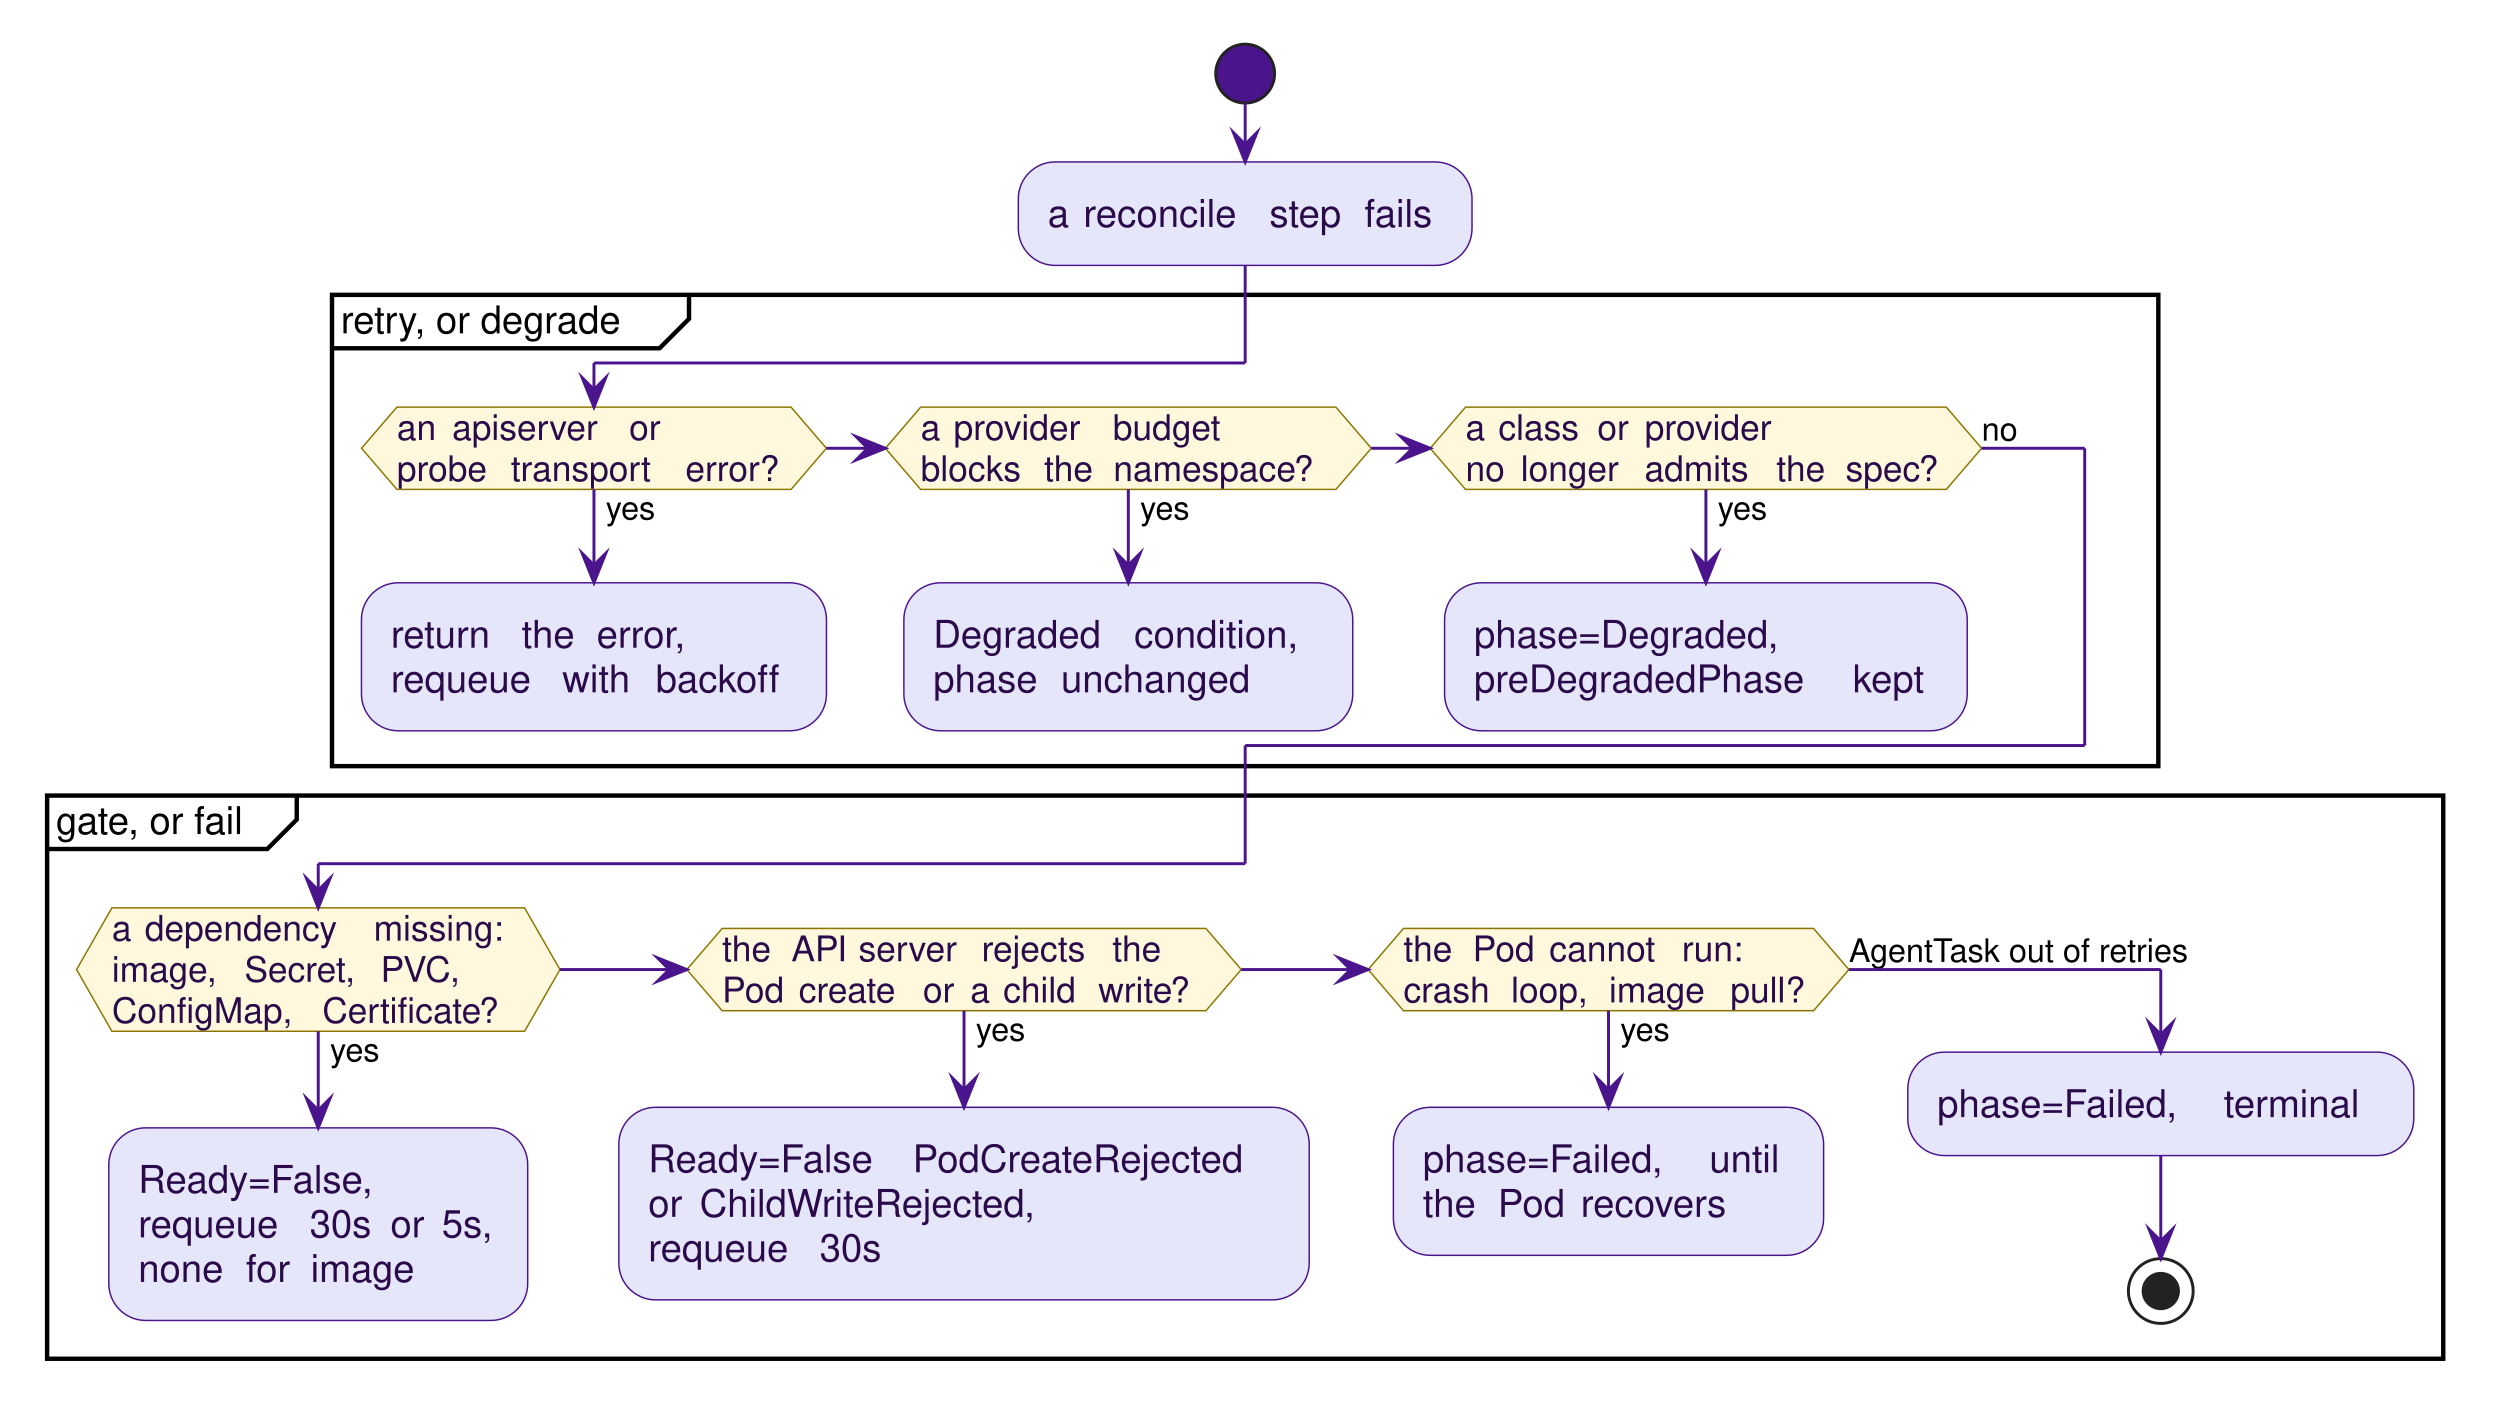
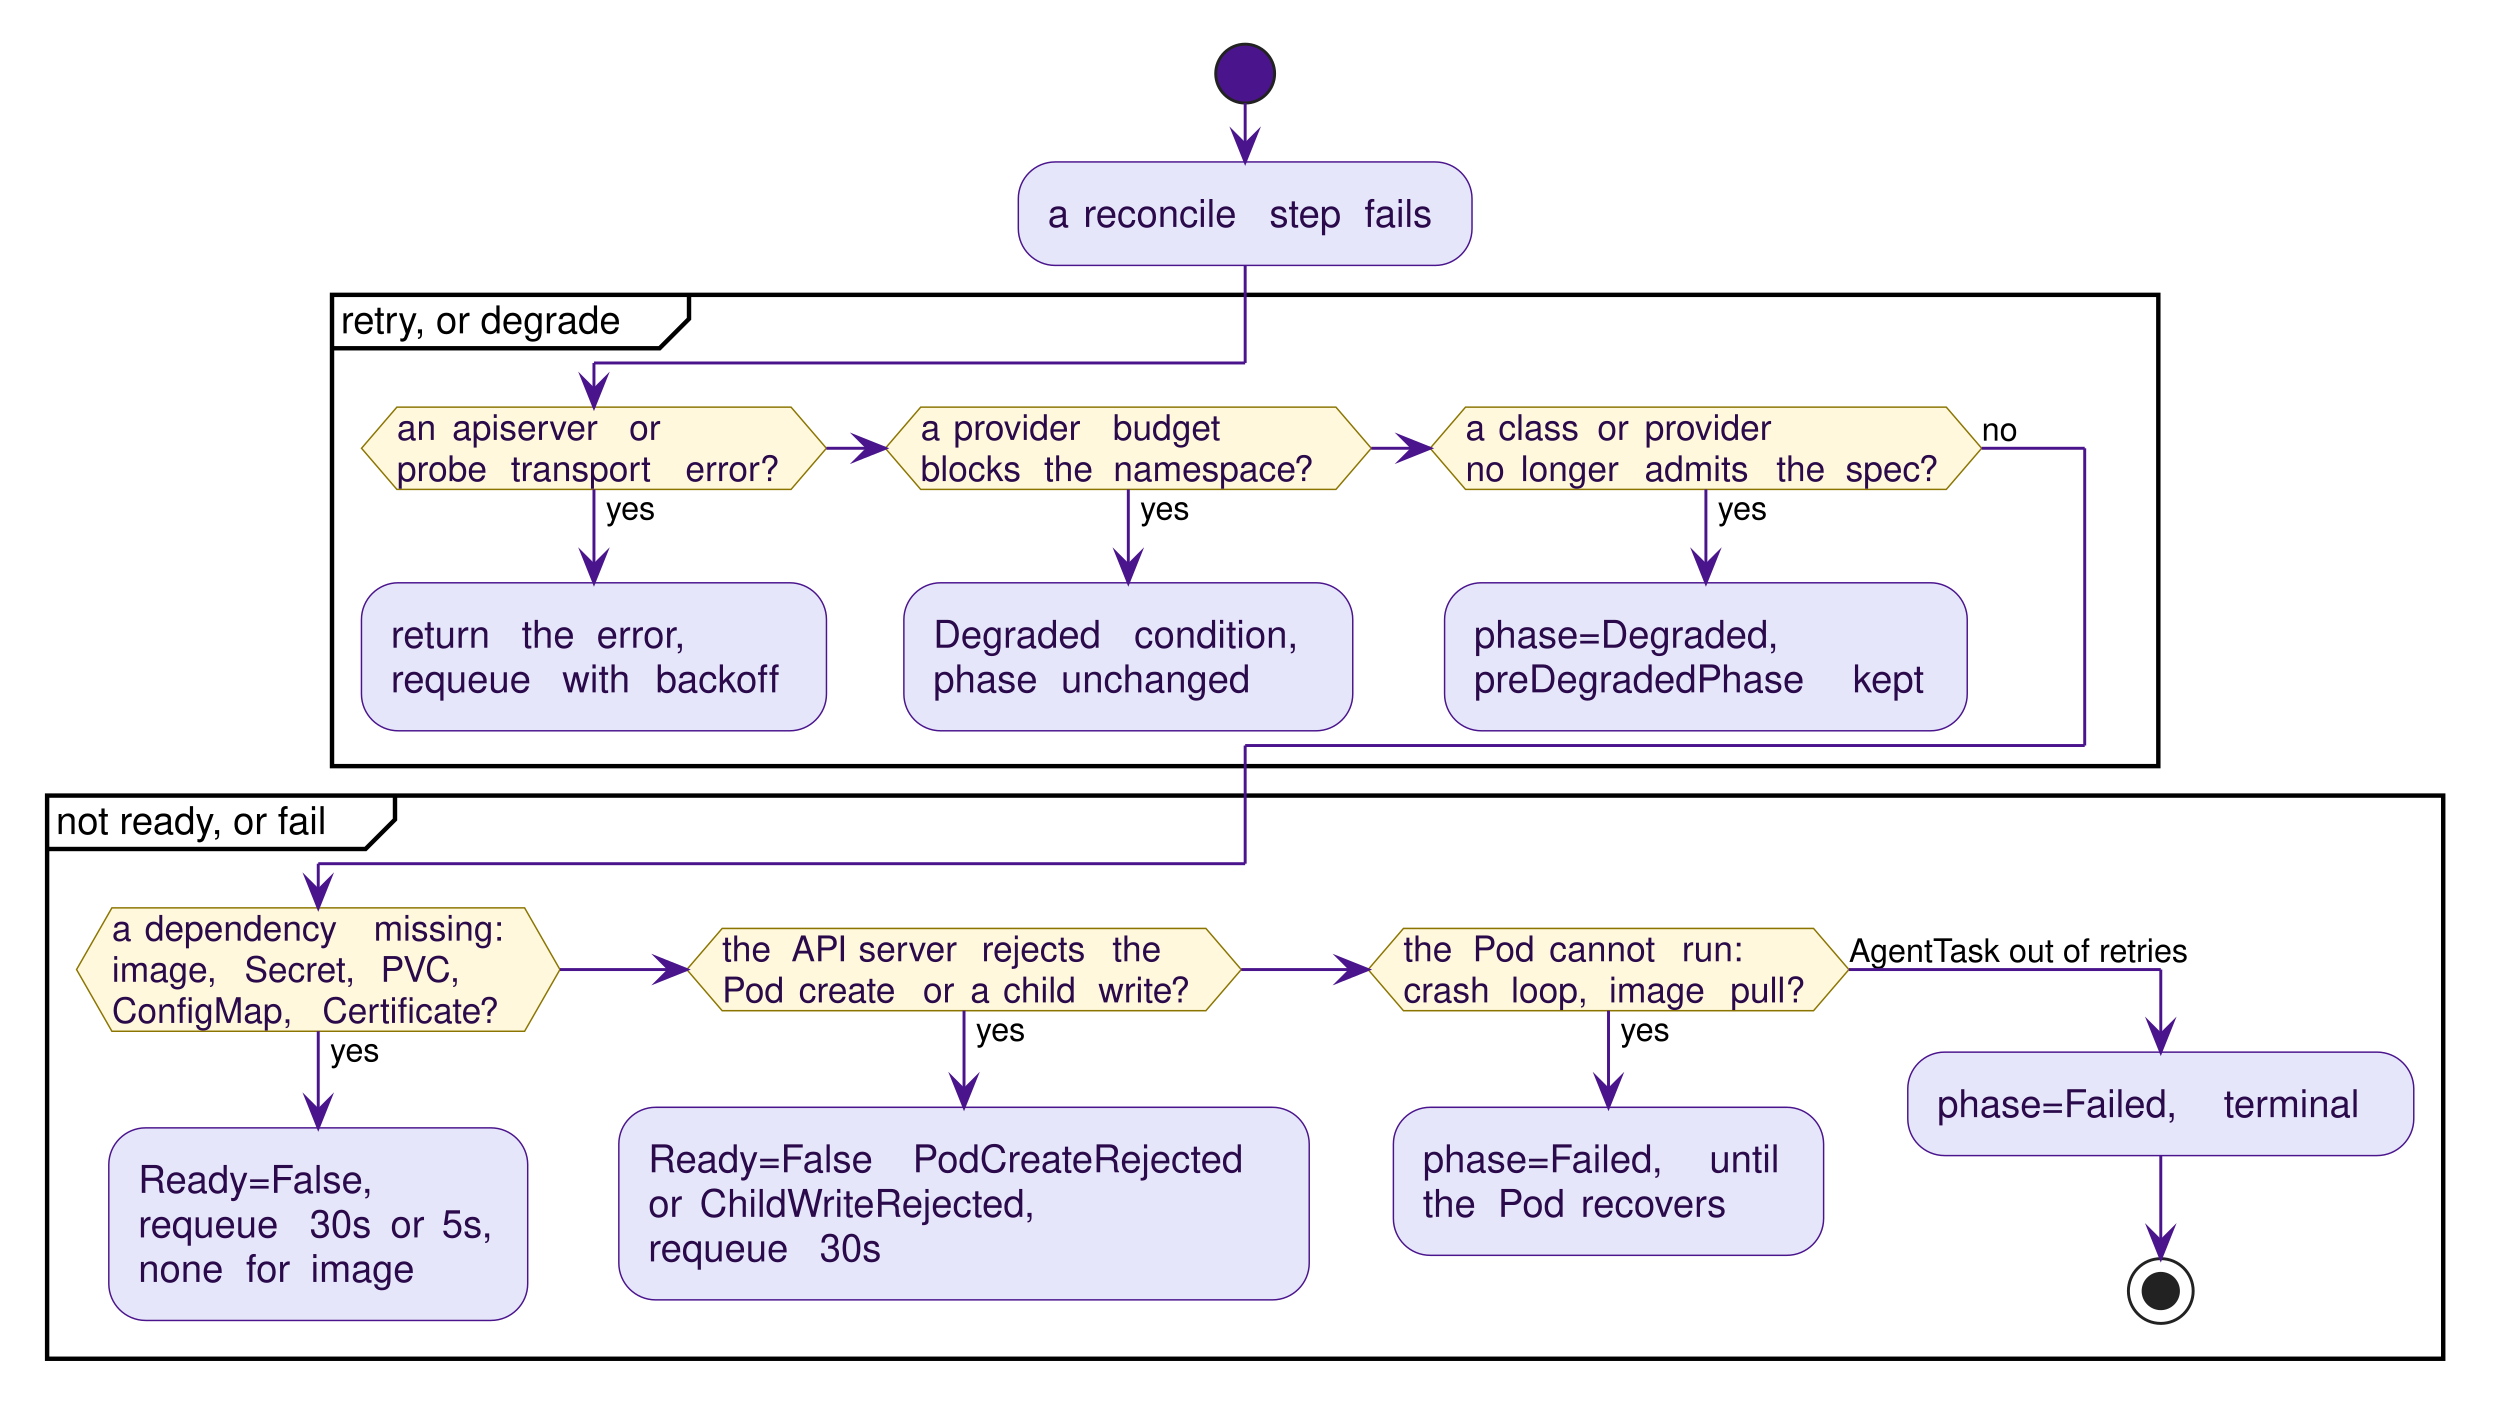
<svg xmlns="http://www.w3.org/2000/svg" contentStyleType="text/css" data-diagram-type="ACTIVITY" height="481px" preserveAspectRatio="none" style="width:849px;height:481px;" version="1.1" viewBox="0 0 849 481" width="849px" zoomAndPan="magnify">
  <defs />
  <g>
    <ellipse cx="422.86" cy="25" fill="#4A148C" rx="10" ry="10" style="stroke:#222222;stroke-width:1;" />
    <rect fill="#E6E6FA" height="35.133" rx="12.5" ry="12.5" style="stroke:#4A148C;stroke-width:0.5;" width="154.075" x="345.822" y="55" />
    <text fill="#2A0A4A" font-family="Helvetica" font-size="13" lengthAdjust="spacing" textLength="7.966" x="355.822" y="77.067">a</text>
    <text fill="#2A0A4A" font-family="Helvetica" font-size="13" lengthAdjust="spacing" textLength="4.132" x="363.788" y="77.067"> </text>
    <text fill="#2A0A4A" font-family="Helvetica" font-size="13" lengthAdjust="spacing" textLength="59.052" x="367.921" y="77.067">reconcile</text>
    <text fill="#2A0A4A" font-family="Helvetica" font-size="13" lengthAdjust="spacing" textLength="4.132" x="426.973" y="77.067"> </text>
    <text fill="#2A0A4A" font-family="Helvetica" font-size="13" lengthAdjust="spacing" textLength="28.12" x="431.105" y="77.067">step</text>
    <text fill="#2A0A4A" font-family="Helvetica" font-size="13" lengthAdjust="spacing" textLength="4.132" x="459.225" y="77.067"> </text>
    <text fill="#2A0A4A" font-family="Helvetica" font-size="13" lengthAdjust="spacing" textLength="26.54" x="463.358" y="77.067">fails</text>
    <rect fill="none" height="160.046" style="stroke:#000000;stroke-width:1.5;" width="620.216" x="112.751" y="100.133" />
    <path d="M233.988,100.133 L233.988,108.266 L223.988,118.266 L112.751,118.266" fill="none" style="stroke:#000000;stroke-width:1.5;" />
    <text fill="#000000" font-family="Helvetica" font-size="13" lengthAdjust="spacing" textLength="111.236" x="115.751" y="113.2">retry, or degrade</text>
    <polygon fill="#FFF8DC" points="134.778,138.266,268.641,138.266,280.641,152.234,268.641,166.203,134.778,166.203,122.778,152.234,134.778,138.266" style="stroke:#8B7500;stroke-width:0.5;stroke-linejoin:miter;stroke-miterlimit:10;" />
    <text fill="#000000" font-family="Helvetica" font-size="11" lengthAdjust="spacing" textLength="19.008" x="205.709" y="176.414">yes</text>
    <text fill="#2A0A4A" font-family="Helvetica" font-size="12" lengthAdjust="spacing" textLength="14.959" x="134.778" y="149.404">an</text>
    <text fill="#2A0A4A" font-family="Helvetica" font-size="12" lengthAdjust="spacing" textLength="3.814" x="149.737" y="149.404"> </text>
    <text fill="#2A0A4A" font-family="Helvetica" font-size="12" lengthAdjust="spacing" textLength="56.291" x="153.551" y="149.404">apiserver</text>
    <text fill="#2A0A4A" font-family="Helvetica" font-size="12" lengthAdjust="spacing" textLength="3.814" x="209.842" y="149.404"> </text>
    <text fill="#2A0A4A" font-family="Helvetica" font-size="12" lengthAdjust="spacing" textLength="12.275" x="213.656" y="149.404">or</text>
    <text fill="#2A0A4A" font-family="Helvetica" font-size="12" lengthAdjust="spacing" textLength="34.893" x="134.778" y="163.373">probe</text>
    <text fill="#2A0A4A" font-family="Helvetica" font-size="12" lengthAdjust="spacing" textLength="3.814" x="169.67" y="163.373"> </text>
    <text fill="#2A0A4A" font-family="Helvetica" font-size="12" lengthAdjust="spacing" textLength="55.447" x="173.485" y="163.373">transport</text>
    <text fill="#2A0A4A" font-family="Helvetica" font-size="12" lengthAdjust="spacing" textLength="3.814" x="228.932" y="163.373"> </text>
    <text fill="#2A0A4A" font-family="Helvetica" font-size="12" lengthAdjust="spacing" textLength="35.895" x="232.746" y="163.373">error?</text>
    <rect fill="#E6E6FA" height="50.266" rx="12.5" ry="12.5" style="stroke:#4A148C;stroke-width:0.5;" width="157.916" x="122.751" y="197.914" />
    <text fill="#2A0A4A" font-family="Helvetica" font-size="13" lengthAdjust="spacing" textLength="40.263" x="132.751" y="219.981">return</text>
    <text fill="#2A0A4A" font-family="Helvetica" font-size="13" lengthAdjust="spacing" textLength="4.132" x="173.015" y="219.981"> </text>
    <text fill="#2A0A4A" font-family="Helvetica" font-size="13" lengthAdjust="spacing" textLength="21.334" x="177.147" y="219.981">the</text>
    <text fill="#2A0A4A" font-family="Helvetica" font-size="13" lengthAdjust="spacing" textLength="4.132" x="198.481" y="219.981"> </text>
    <text fill="#2A0A4A" font-family="Helvetica" font-size="13" lengthAdjust="spacing" textLength="36.118" x="202.614" y="219.981">error,</text>
    <text fill="#2A0A4A" font-family="Helvetica" font-size="13" lengthAdjust="spacing" textLength="54.069" x="132.751" y="235.113">requeue</text>
    <text fill="#2A0A4A" font-family="Helvetica" font-size="13" lengthAdjust="spacing" textLength="4.132" x="186.821" y="235.113"> </text>
    <text fill="#2A0A4A" font-family="Helvetica" font-size="13" lengthAdjust="spacing" textLength="27.581" x="190.953" y="235.113">with</text>
    <text fill="#2A0A4A" font-family="Helvetica" font-size="13" lengthAdjust="spacing" textLength="4.132" x="218.534" y="235.113"> </text>
    <text fill="#2A0A4A" font-family="Helvetica" font-size="13" lengthAdjust="spacing" textLength="48.001" x="222.666" y="235.113">backoff</text>
    <polygon fill="#FFF8DC" points="312.667,138.266,453.685,138.266,465.685,152.234,453.685,166.203,312.667,166.203,300.667,152.234,312.667,138.266" style="stroke:#8B7500;stroke-width:0.5;stroke-linejoin:miter;stroke-miterlimit:10;" />
    <text fill="#000000" font-family="Helvetica" font-size="11" lengthAdjust="spacing" textLength="19.008" x="387.176" y="176.414">yes</text>
    <text fill="#2A0A4A" font-family="Helvetica" font-size="12" lengthAdjust="spacing" textLength="7.354" x="312.667" y="149.404">a</text>
    <text fill="#2A0A4A" font-family="Helvetica" font-size="12" lengthAdjust="spacing" textLength="3.814" x="320.021" y="149.404"> </text>
    <text fill="#2A0A4A" font-family="Helvetica" font-size="12" lengthAdjust="spacing" textLength="50.262" x="323.835" y="149.404">provider</text>
    <text fill="#2A0A4A" font-family="Helvetica" font-size="12" lengthAdjust="spacing" textLength="3.814" x="374.097" y="149.404"> </text>
    <text fill="#2A0A4A" font-family="Helvetica" font-size="12" lengthAdjust="spacing" textLength="42.545" x="377.911" y="149.404">budget</text>
    <text fill="#2A0A4A" font-family="Helvetica" font-size="12" lengthAdjust="spacing" textLength="38.092" x="312.667" y="163.373">blocks</text>
    <text fill="#2A0A4A" font-family="Helvetica" font-size="12" lengthAdjust="spacing" textLength="3.814" x="350.759" y="163.373"> </text>
    <text fill="#2A0A4A" font-family="Helvetica" font-size="12" lengthAdjust="spacing" textLength="19.693" x="354.573" y="163.373">the</text>
    <text fill="#2A0A4A" font-family="Helvetica" font-size="12" lengthAdjust="spacing" textLength="3.814" x="374.267" y="163.373"> </text>
    <text fill="#2A0A4A" font-family="Helvetica" font-size="12" lengthAdjust="spacing" textLength="75.603" x="378.081" y="163.373">namespace?</text>
    <rect fill="#E6E6FA" height="50.266" rx="12.5" ry="12.5" style="stroke:#4A148C;stroke-width:0.5;" width="152.444" x="306.954" y="197.914" />
    <text fill="#2A0A4A" font-family="Helvetica" font-size="13" lengthAdjust="spacing" textLength="64.073" x="316.954" y="219.981">Degraded</text>
    <text fill="#2A0A4A" font-family="Helvetica" font-size="13" lengthAdjust="spacing" textLength="4.132" x="381.027" y="219.981"> </text>
    <text fill="#2A0A4A" font-family="Helvetica" font-size="13" lengthAdjust="spacing" textLength="64.238" x="385.159" y="219.981">condition,</text>
    <text fill="#2A0A4A" font-family="Helvetica" font-size="13" lengthAdjust="spacing" textLength="39.228" x="316.954" y="235.113">phase</text>
    <text fill="#2A0A4A" font-family="Helvetica" font-size="13" lengthAdjust="spacing" textLength="4.132" x="356.182" y="235.113"> </text>
    <text fill="#2A0A4A" font-family="Helvetica" font-size="13" lengthAdjust="spacing" textLength="72.573" x="360.315" y="235.113">unchanged</text>
    <polygon fill="#FFF8DC" points="497.685,138.266,660.968,138.266,672.968,152.234,660.968,166.203,497.685,166.203,485.685,152.234,497.685,138.266" style="stroke:#8B7500;stroke-width:0.5;stroke-linejoin:miter;stroke-miterlimit:10;" />
    <text fill="#000000" font-family="Helvetica" font-size="11" lengthAdjust="spacing" textLength="19.008" x="583.326" y="176.414">yes</text>
    <text fill="#2A0A4A" font-family="Helvetica" font-size="12" lengthAdjust="spacing" textLength="7.354" x="497.685" y="149.404">a</text>
    <text fill="#2A0A4A" font-family="Helvetica" font-size="12" lengthAdjust="spacing" textLength="3.814" x="505.038" y="149.404"> </text>
    <text fill="#2A0A4A" font-family="Helvetica" font-size="12" lengthAdjust="spacing" textLength="29.789" x="508.853" y="149.404">class</text>
    <text fill="#2A0A4A" font-family="Helvetica" font-size="12" lengthAdjust="spacing" textLength="3.814" x="538.642" y="149.404"> </text>
    <text fill="#2A0A4A" font-family="Helvetica" font-size="12" lengthAdjust="spacing" textLength="12.275" x="542.456" y="149.404">or</text>
    <text fill="#2A0A4A" font-family="Helvetica" font-size="12" lengthAdjust="spacing" textLength="3.814" x="554.731" y="149.404"> </text>
    <text fill="#2A0A4A" font-family="Helvetica" font-size="12" lengthAdjust="spacing" textLength="50.262" x="558.546" y="149.404">provider</text>
    <text fill="#2A0A4A" font-family="Helvetica" font-size="12" lengthAdjust="spacing" textLength="14.947" x="497.685" y="163.373">no</text>
    <text fill="#2A0A4A" font-family="Helvetica" font-size="12" lengthAdjust="spacing" textLength="3.814" x="512.632" y="163.373"> </text>
    <text fill="#2A0A4A" font-family="Helvetica" font-size="12" lengthAdjust="spacing" textLength="38.215" x="516.446" y="163.373">longer</text>
    <text fill="#2A0A4A" font-family="Helvetica" font-size="12" lengthAdjust="spacing" textLength="3.814" x="554.661" y="163.373"> </text>
    <text fill="#2A0A4A" font-family="Helvetica" font-size="12" lengthAdjust="spacing" textLength="40.951" x="558.476" y="163.373">admits</text>
    <text fill="#2A0A4A" font-family="Helvetica" font-size="12" lengthAdjust="spacing" textLength="3.814" x="599.427" y="163.373"> </text>
    <text fill="#2A0A4A" font-family="Helvetica" font-size="12" lengthAdjust="spacing" textLength="19.693" x="603.241" y="163.373">the</text>
    <text fill="#2A0A4A" font-family="Helvetica" font-size="12" lengthAdjust="spacing" textLength="3.814" x="622.935" y="163.373"> </text>
    <text fill="#2A0A4A" font-family="Helvetica" font-size="12" lengthAdjust="spacing" textLength="34.219" x="626.749" y="163.373">spec?</text>
    <text fill="#000000" font-family="Helvetica" font-size="11" lengthAdjust="spacing" textLength="13.702" x="672.968" y="149.64">no</text>
    <rect fill="#E6E6FA" height="50.266" rx="12.5" ry="12.5" style="stroke:#4A148C;stroke-width:0.5;" width="177.492" x="490.58" y="197.914" />
    <text fill="#2A0A4A" font-family="Helvetica" font-size="13" lengthAdjust="spacing" textLength="118.327" x="500.58" y="219.981">phase=Degraded,</text>
    <text fill="#2A0A4A" font-family="Helvetica" font-size="13" lengthAdjust="spacing" textLength="124.484" x="500.58" y="235.113">preDegradedPhase</text>
    <text fill="#2A0A4A" font-family="Helvetica" font-size="13" lengthAdjust="spacing" textLength="4.132" x="625.064" y="235.113"> </text>
    <text fill="#2A0A4A" font-family="Helvetica" font-size="13" lengthAdjust="spacing" textLength="28.875" x="629.197" y="235.113">kept</text>
    <rect fill="none" height="191.254" style="stroke:#000000;stroke-width:1.5;" width="813.719" x="16" y="270.179" />
-     <path d="M100.775,270.179 L100.775,278.312 L90.775,288.312 L16,288.312" fill="none" style="stroke:#000000;stroke-width:1.5;" />
-     <text fill="#000000" font-family="Helvetica" font-size="13" lengthAdjust="spacing" textLength="74.775" x="19" y="283.246">gate, or fail</text>
+     <path d="M134.139,270.179 L134.139,278.312 L124.139,288.312 L16,288.312" fill="none" style="stroke:#000000;stroke-width:1.5;" />
+     <text fill="#000000" font-family="Helvetica" font-size="13" lengthAdjust="spacing" textLength="108.139" x="19" y="283.246">not ready, or fail</text>
    <polygon fill="#FFF8DC" points="38,308.312,178.156,308.312,190.156,329.265,178.156,350.218,38,350.218,26,329.265,38,308.312" style="stroke:#8B7500;stroke-width:0.5;stroke-linejoin:miter;stroke-miterlimit:10;" />
    <text fill="#000000" font-family="Helvetica" font-size="11" lengthAdjust="spacing" textLength="19.008" x="112.078" y="360.429">yes</text>
    <text fill="#2A0A4A" font-family="Helvetica" font-size="12" lengthAdjust="spacing" textLength="7.354" x="38" y="319.451">a</text>
    <text fill="#2A0A4A" font-family="Helvetica" font-size="12" lengthAdjust="spacing" textLength="3.814" x="45.353" y="319.451"> </text>
    <text fill="#2A0A4A" font-family="Helvetica" font-size="12" lengthAdjust="spacing" textLength="73.91" x="49.168" y="319.451">dependency</text>
    <text fill="#2A0A4A" font-family="Helvetica" font-size="12" lengthAdjust="spacing" textLength="3.814" x="123.078" y="319.451"> </text>
    <text fill="#2A0A4A" font-family="Helvetica" font-size="12" lengthAdjust="spacing" textLength="50.127" x="126.893" y="319.451">missing:</text>
    <text fill="#2A0A4A" font-family="Helvetica" font-size="12" lengthAdjust="spacing" textLength="41.191" x="38" y="333.419">image,</text>
    <text fill="#2A0A4A" font-family="Helvetica" font-size="12" lengthAdjust="spacing" textLength="3.814" x="79.191" y="333.419"> </text>
    <text fill="#2A0A4A" font-family="Helvetica" font-size="12" lengthAdjust="spacing" textLength="42.434" x="83.006" y="333.419">Secret,</text>
    <text fill="#2A0A4A" font-family="Helvetica" font-size="12" lengthAdjust="spacing" textLength="3.814" x="125.439" y="333.419"> </text>
    <text fill="#2A0A4A" font-family="Helvetica" font-size="12" lengthAdjust="spacing" textLength="27.639" x="129.254" y="333.419">PVC,</text>
    <text fill="#2A0A4A" font-family="Helvetica" font-size="12" lengthAdjust="spacing" textLength="67.641" x="38" y="347.388">ConfigMap,</text>
    <text fill="#2A0A4A" font-family="Helvetica" font-size="12" lengthAdjust="spacing" textLength="3.814" x="105.641" y="347.388"> </text>
    <text fill="#2A0A4A" font-family="Helvetica" font-size="12" lengthAdjust="spacing" textLength="68.701" x="109.455" y="347.388">Certificate?</text>
    <rect fill="#E6E6FA" height="65.398" rx="12.5" ry="12.5" style="stroke:#4A148C;stroke-width:0.5;" width="142.256" x="36.95" y="383.023" />
    <text fill="#2A0A4A" font-family="Helvetica" font-size="13" lengthAdjust="spacing" textLength="89.794" x="46.95" y="405.09">Ready=False,</text>
    <text fill="#2A0A4A" font-family="Helvetica" font-size="13" lengthAdjust="spacing" textLength="54.069" x="46.95" y="420.223">requeue</text>
    <text fill="#2A0A4A" font-family="Helvetica" font-size="13" lengthAdjust="spacing" textLength="4.132" x="101.019" y="420.223"> </text>
    <text fill="#2A0A4A" font-family="Helvetica" font-size="13" lengthAdjust="spacing" textLength="23.315" x="105.152" y="420.223">30s</text>
    <text fill="#2A0A4A" font-family="Helvetica" font-size="13" lengthAdjust="spacing" textLength="4.132" x="128.467" y="420.223"> </text>
    <text fill="#2A0A4A" font-family="Helvetica" font-size="13" lengthAdjust="spacing" textLength="13.298" x="132.599" y="420.223">or</text>
    <text fill="#2A0A4A" font-family="Helvetica" font-size="13" lengthAdjust="spacing" textLength="4.132" x="145.898" y="420.223"> </text>
    <text fill="#2A0A4A" font-family="Helvetica" font-size="13" lengthAdjust="spacing" textLength="19.176" x="150.03" y="420.223">5s,</text>
    <text fill="#2A0A4A" font-family="Helvetica" font-size="13" lengthAdjust="spacing" textLength="32.43" x="46.95" y="435.356">none</text>
    <text fill="#2A0A4A" font-family="Helvetica" font-size="13" lengthAdjust="spacing" textLength="4.132" x="79.38" y="435.356"> </text>
    <text fill="#2A0A4A" font-family="Helvetica" font-size="13" lengthAdjust="spacing" textLength="17.875" x="83.513" y="435.356">for</text>
    <text fill="#2A0A4A" font-family="Helvetica" font-size="13" lengthAdjust="spacing" textLength="4.132" x="101.388" y="435.356"> </text>
    <text fill="#2A0A4A" font-family="Helvetica" font-size="13" lengthAdjust="spacing" textLength="40.492" x="105.52" y="435.356">image</text>
    <polygon fill="#FFF8DC" points="245.244,315.296,409.524,315.296,421.524,329.265,409.524,343.234,245.244,343.234,233.244,329.265,245.244,315.296" style="stroke:#8B7500;stroke-width:0.5;stroke-linejoin:miter;stroke-miterlimit:10;" />
    <text fill="#000000" font-family="Helvetica" font-size="11" lengthAdjust="spacing" textLength="19.008" x="331.384" y="353.444">yes</text>
    <text fill="#2A0A4A" font-family="Helvetica" font-size="12" lengthAdjust="spacing" textLength="19.693" x="245.244" y="326.435">the</text>
    <text fill="#2A0A4A" font-family="Helvetica" font-size="12" lengthAdjust="spacing" textLength="3.814" x="264.938" y="326.435"> </text>
    <text fill="#2A0A4A" font-family="Helvetica" font-size="12" lengthAdjust="spacing" textLength="18.984" x="268.752" y="326.435">API</text>
    <text fill="#2A0A4A" font-family="Helvetica" font-size="12" lengthAdjust="spacing" textLength="3.814" x="287.737" y="326.435"> </text>
    <text fill="#2A0A4A" font-family="Helvetica" font-size="12" lengthAdjust="spacing" textLength="37.986" x="291.551" y="326.435">server</text>
    <text fill="#2A0A4A" font-family="Helvetica" font-size="12" lengthAdjust="spacing" textLength="3.814" x="329.537" y="326.435"> </text>
    <text fill="#2A0A4A" font-family="Helvetica" font-size="12" lengthAdjust="spacing" textLength="40.588" x="333.352" y="326.435">rejects</text>
    <text fill="#2A0A4A" font-family="Helvetica" font-size="12" lengthAdjust="spacing" textLength="3.814" x="373.94" y="326.435"> </text>
    <text fill="#2A0A4A" font-family="Helvetica" font-size="12" lengthAdjust="spacing" textLength="19.693" x="377.754" y="326.435">the</text>
    <text fill="#2A0A4A" font-family="Helvetica" font-size="12" lengthAdjust="spacing" textLength="22.195" x="245.244" y="340.404">Pod</text>
    <text fill="#2A0A4A" font-family="Helvetica" font-size="12" lengthAdjust="spacing" textLength="3.814" x="267.44" y="340.404"> </text>
    <text fill="#2A0A4A" font-family="Helvetica" font-size="12" lengthAdjust="spacing" textLength="38.355" x="271.254" y="340.404">create</text>
    <text fill="#2A0A4A" font-family="Helvetica" font-size="12" lengthAdjust="spacing" textLength="3.814" x="309.61" y="340.404"> </text>
    <text fill="#2A0A4A" font-family="Helvetica" font-size="12" lengthAdjust="spacing" textLength="12.275" x="313.424" y="340.404">or</text>
    <text fill="#2A0A4A" font-family="Helvetica" font-size="12" lengthAdjust="spacing" textLength="3.814" x="325.7" y="340.404"> </text>
    <text fill="#2A0A4A" font-family="Helvetica" font-size="12" lengthAdjust="spacing" textLength="7.354" x="329.514" y="340.404">a</text>
    <text fill="#2A0A4A" font-family="Helvetica" font-size="12" lengthAdjust="spacing" textLength="3.814" x="336.867" y="340.404"> </text>
    <text fill="#2A0A4A" font-family="Helvetica" font-size="12" lengthAdjust="spacing" textLength="28.488" x="340.682" y="340.404">child</text>
    <text fill="#2A0A4A" font-family="Helvetica" font-size="12" lengthAdjust="spacing" textLength="3.814" x="369.17" y="340.404"> </text>
    <text fill="#2A0A4A" font-family="Helvetica" font-size="12" lengthAdjust="spacing" textLength="36.539" x="372.985" y="340.404">write?</text>
    <rect fill="#E6E6FA" height="65.398" rx="12.5" ry="12.5" style="stroke:#4A148C;stroke-width:0.5;" width="234.456" x="210.156" y="376.039" />
    <text fill="#2A0A4A" font-family="Helvetica" font-size="13" lengthAdjust="spacing" textLength="85.662" x="220.156" y="398.106">Ready=False</text>
    <text fill="#2A0A4A" font-family="Helvetica" font-size="13" lengthAdjust="spacing" textLength="4.132" x="305.818" y="398.106"> </text>
    <text fill="#2A0A4A" font-family="Helvetica" font-size="13" lengthAdjust="spacing" textLength="124.662" x="309.95" y="398.106">PodCreateRejected</text>
    <text fill="#2A0A4A" font-family="Helvetica" font-size="13" lengthAdjust="spacing" textLength="13.298" x="220.156" y="413.238">or</text>
    <text fill="#2A0A4A" font-family="Helvetica" font-size="13" lengthAdjust="spacing" textLength="4.132" x="233.455" y="413.238"> </text>
    <text fill="#2A0A4A" font-family="Helvetica" font-size="13" lengthAdjust="spacing" textLength="128.965" x="237.587" y="413.238">ChildWriteRejected,</text>
    <text fill="#2A0A4A" font-family="Helvetica" font-size="13" lengthAdjust="spacing" textLength="54.069" x="220.156" y="428.371">requeue</text>
    <text fill="#2A0A4A" font-family="Helvetica" font-size="13" lengthAdjust="spacing" textLength="4.132" x="274.226" y="428.371"> </text>
    <text fill="#2A0A4A" font-family="Helvetica" font-size="13" lengthAdjust="spacing" textLength="23.315" x="278.358" y="428.371">30s</text>
    <polygon fill="#FFF8DC" points="476.612,315.296,615.883,315.296,627.883,329.265,615.883,343.234,476.612,343.234,464.612,329.265,476.612,315.296" style="stroke:#8B7500;stroke-width:0.5;stroke-linejoin:miter;stroke-miterlimit:10;" />
    <text fill="#000000" font-family="Helvetica" font-size="11" lengthAdjust="spacing" textLength="19.008" x="550.248" y="353.444">yes</text>
    <text fill="#2A0A4A" font-family="Helvetica" font-size="12" lengthAdjust="spacing" textLength="19.693" x="476.612" y="326.435">the</text>
    <text fill="#2A0A4A" font-family="Helvetica" font-size="12" lengthAdjust="spacing" textLength="3.814" x="496.305" y="326.435"> </text>
    <text fill="#2A0A4A" font-family="Helvetica" font-size="12" lengthAdjust="spacing" textLength="22.195" x="500.12" y="326.435">Pod</text>
    <text fill="#2A0A4A" font-family="Helvetica" font-size="12" lengthAdjust="spacing" textLength="3.814" x="522.315" y="326.435"> </text>
    <text fill="#2A0A4A" font-family="Helvetica" font-size="12" lengthAdjust="spacing" textLength="41.209" x="526.129" y="326.435">cannot</text>
    <text fill="#2A0A4A" font-family="Helvetica" font-size="12" lengthAdjust="spacing" textLength="3.814" x="567.338" y="326.435"> </text>
    <text fill="#2A0A4A" font-family="Helvetica" font-size="12" lengthAdjust="spacing" textLength="24.188" x="571.153" y="326.435">run:</text>
    <text fill="#2A0A4A" font-family="Helvetica" font-size="12" lengthAdjust="spacing" textLength="32.742" x="476.612" y="340.404">crash</text>
    <text fill="#2A0A4A" font-family="Helvetica" font-size="12" lengthAdjust="spacing" textLength="3.814" x="509.354" y="340.404"> </text>
    <text fill="#2A0A4A" font-family="Helvetica" font-size="12" lengthAdjust="spacing" textLength="29.449" x="513.168" y="340.404">loop,</text>
    <text fill="#2A0A4A" font-family="Helvetica" font-size="12" lengthAdjust="spacing" textLength="3.814" x="542.618" y="340.404"> </text>
    <text fill="#2A0A4A" font-family="Helvetica" font-size="12" lengthAdjust="spacing" textLength="37.377" x="546.432" y="340.404">image</text>
    <text fill="#2A0A4A" font-family="Helvetica" font-size="12" lengthAdjust="spacing" textLength="3.814" x="583.809" y="340.404"> </text>
    <text fill="#2A0A4A" font-family="Helvetica" font-size="12" lengthAdjust="spacing" textLength="28.26" x="587.624" y="340.404">pull?</text>
    <text fill="#000000" font-family="Helvetica" font-size="11" lengthAdjust="spacing" textLength="132.908" x="627.883" y="326.671">AgentTask out of retries</text>
    <rect fill="#E6E6FA" height="50.266" rx="12.5" ry="12.5" style="stroke:#4A148C;stroke-width:0.5;" width="146.102" x="473.196" y="376.039" />
    <text fill="#2A0A4A" font-family="Helvetica" font-size="13" lengthAdjust="spacing" textLength="93.171" x="483.196" y="398.106">phase=Failed,</text>
    <text fill="#2A0A4A" font-family="Helvetica" font-size="13" lengthAdjust="spacing" textLength="4.132" x="576.367" y="398.106"> </text>
    <text fill="#2A0A4A" font-family="Helvetica" font-size="13" lengthAdjust="spacing" textLength="28.799" x="580.5" y="398.106">until</text>
    <text fill="#2A0A4A" font-family="Helvetica" font-size="13" lengthAdjust="spacing" textLength="21.334" x="483.196" y="413.238">the</text>
    <text fill="#2A0A4A" font-family="Helvetica" font-size="13" lengthAdjust="spacing" textLength="4.132" x="504.531" y="413.238"> </text>
    <text fill="#2A0A4A" font-family="Helvetica" font-size="13" lengthAdjust="spacing" textLength="24.045" x="508.663" y="413.238">Pod</text>
    <text fill="#2A0A4A" font-family="Helvetica" font-size="13" lengthAdjust="spacing" textLength="4.132" x="532.708" y="413.238"> </text>
    <text fill="#2A0A4A" font-family="Helvetica" font-size="13" lengthAdjust="spacing" textLength="56.253" x="536.84" y="413.238">recovers</text>
    <rect fill="#E6E6FA" height="35.133" rx="12.5" ry="12.5" style="stroke:#4A148C;stroke-width:0.5;" width="171.836" x="647.883" y="357.3" />
    <text fill="#2A0A4A" font-family="Helvetica" font-size="13" lengthAdjust="spacing" textLength="93.171" x="657.883" y="379.367">phase=Failed,</text>
    <text fill="#2A0A4A" font-family="Helvetica" font-size="13" lengthAdjust="spacing" textLength="4.132" x="751.054" y="379.367"> </text>
    <text fill="#2A0A4A" font-family="Helvetica" font-size="13" lengthAdjust="spacing" textLength="54.533" x="755.187" y="379.367">terminal</text>
    <ellipse cx="733.801" cy="438.433" fill="none" rx="11" ry="11" style="stroke:#222222;stroke-width:1;" />
    <ellipse cx="733.801" cy="438.433" fill="#222222" rx="6" ry="6" style="stroke:#222222;stroke-width:1;" />
    <line style="stroke:#4A148C;stroke-width:1;" x1="422.86" x2="422.86" y1="35" y2="55" />
    <polygon fill="#4A148C" points="418.86,45,422.86,55,426.86,45,422.86,49" style="stroke:#4A148C;stroke-width:1;stroke-linejoin:miter;stroke-miterlimit:10;" />
    <line style="stroke:#4A148C;stroke-width:1;" x1="201.709" x2="201.709" y1="166.203" y2="197.914" />
    <polygon fill="#4A148C" points="197.709,187.914,201.709,197.914,205.709,187.914,201.709,191.914" style="stroke:#4A148C;stroke-width:1;stroke-linejoin:miter;stroke-miterlimit:10;" />
    <line style="stroke:#4A148C;stroke-width:1;" x1="383.176" x2="383.176" y1="166.203" y2="197.914" />
    <polygon fill="#4A148C" points="379.176,187.914,383.176,197.914,387.176,187.914,383.176,191.914" style="stroke:#4A148C;stroke-width:1;stroke-linejoin:miter;stroke-miterlimit:10;" />
    <line style="stroke:#4A148C;stroke-width:1;" x1="579.326" x2="579.326" y1="166.203" y2="197.914" />
    <polygon fill="#4A148C" points="575.326,187.914,579.326,197.914,583.326,187.914,579.326,191.914" style="stroke:#4A148C;stroke-width:1;stroke-linejoin:miter;stroke-miterlimit:10;" />
    <line style="stroke:#4A148C;stroke-width:1;" x1="280.641" x2="300.667" y1="152.234" y2="152.234" />
    <polygon fill="#4A148C" points="290.667,148.234,300.667,152.234,290.667,156.234,294.667,152.234" style="stroke:#4A148C;stroke-width:1;stroke-linejoin:miter;stroke-miterlimit:10;" />
    <line style="stroke:#4A148C;stroke-width:1;" x1="465.685" x2="485.685" y1="152.234" y2="152.234" />
    <polygon fill="#4A148C" points="475.685,148.234,485.685,152.234,475.685,156.234,479.685,152.234" style="stroke:#4A148C;stroke-width:1;stroke-linejoin:miter;stroke-miterlimit:10;" />
    <line style="stroke:#4A148C;stroke-width:1;" x1="422.86" x2="422.86" y1="90.133" y2="123.266" />
    <line style="stroke:#4A148C;stroke-width:1;" x1="422.86" x2="201.709" y1="123.266" y2="123.266" />
    <line style="stroke:#4A148C;stroke-width:1;" x1="201.709" x2="201.709" y1="123.266" y2="138.266" />
    <polygon fill="#4A148C" points="197.709,128.266,201.709,138.266,205.709,128.266,201.709,132.266" style="stroke:#4A148C;stroke-width:1;stroke-linejoin:miter;stroke-miterlimit:10;" />
    <line style="stroke:#4A148C;stroke-width:1;" x1="672.968" x2="707.968" y1="152.234" y2="152.234" />
    <line style="stroke:#4A148C;stroke-width:1;" x1="707.968" x2="707.968" y1="152.234" y2="253.179" />
    <line style="stroke:#4A148C;stroke-width:1;" x1="707.968" x2="422.86" y1="253.179" y2="253.179" />
    <line style="stroke:#4A148C;stroke-width:1;" x1="422.86" x2="422.86" y1="253.179" y2="293.312" />
    <line style="stroke:#4A148C;stroke-width:1;" x1="733.801" x2="733.801" y1="392.433" y2="427.433" />
    <polygon fill="#4A148C" points="729.801,417.433,733.801,427.433,737.801,417.433,733.801,421.433" style="stroke:#4A148C;stroke-width:1;stroke-linejoin:miter;stroke-miterlimit:10;" />
    <line style="stroke:#4A148C;stroke-width:1;" x1="108.078" x2="108.078" y1="350.218" y2="383.023" />
    <polygon fill="#4A148C" points="104.078,373.023,108.078,383.023,112.078,373.023,108.078,377.023" style="stroke:#4A148C;stroke-width:1;stroke-linejoin:miter;stroke-miterlimit:10;" />
    <line style="stroke:#4A148C;stroke-width:1;" x1="327.384" x2="327.384" y1="343.234" y2="376.039" />
    <polygon fill="#4A148C" points="323.384,366.039,327.384,376.039,331.384,366.039,327.384,370.039" style="stroke:#4A148C;stroke-width:1;stroke-linejoin:miter;stroke-miterlimit:10;" />
    <line style="stroke:#4A148C;stroke-width:1;" x1="546.248" x2="546.248" y1="343.234" y2="376.039" />
    <polygon fill="#4A148C" points="542.248,366.039,546.248,376.039,550.248,366.039,546.248,370.039" style="stroke:#4A148C;stroke-width:1;stroke-linejoin:miter;stroke-miterlimit:10;" />
    <line style="stroke:#4A148C;stroke-width:1;" x1="190.156" x2="233.244" y1="329.265" y2="329.265" />
    <polygon fill="#4A148C" points="223.244,325.265,233.244,329.265,223.244,333.265,227.244,329.265" style="stroke:#4A148C;stroke-width:1;stroke-linejoin:miter;stroke-miterlimit:10;" />
    <line style="stroke:#4A148C;stroke-width:1;" x1="421.524" x2="464.612" y1="329.265" y2="329.265" />
    <polygon fill="#4A148C" points="454.612,325.265,464.612,329.265,454.612,333.265,458.612,329.265" style="stroke:#4A148C;stroke-width:1;stroke-linejoin:miter;stroke-miterlimit:10;" />
    <line style="stroke:#4A148C;stroke-width:1;" x1="422.86" x2="108.078" y1="293.312" y2="293.312" />
    <line style="stroke:#4A148C;stroke-width:1;" x1="108.078" x2="108.078" y1="293.312" y2="308.312" />
    <polygon fill="#4A148C" points="104.078,298.312,108.078,308.312,112.078,298.312,108.078,302.312" style="stroke:#4A148C;stroke-width:1;stroke-linejoin:miter;stroke-miterlimit:10;" />
    <line style="stroke:#4A148C;stroke-width:1;" x1="627.883" x2="733.801" y1="329.265" y2="329.265" />
    <line style="stroke:#4A148C;stroke-width:1;" x1="733.801" x2="733.801" y1="329.265" y2="357.3" />
    <polygon fill="#4A148C" points="729.801,347.3,733.801,357.3,737.801,347.3,733.801,351.3" style="stroke:#4A148C;stroke-width:1;stroke-linejoin:miter;stroke-miterlimit:10;" />
  </g>
</svg>
